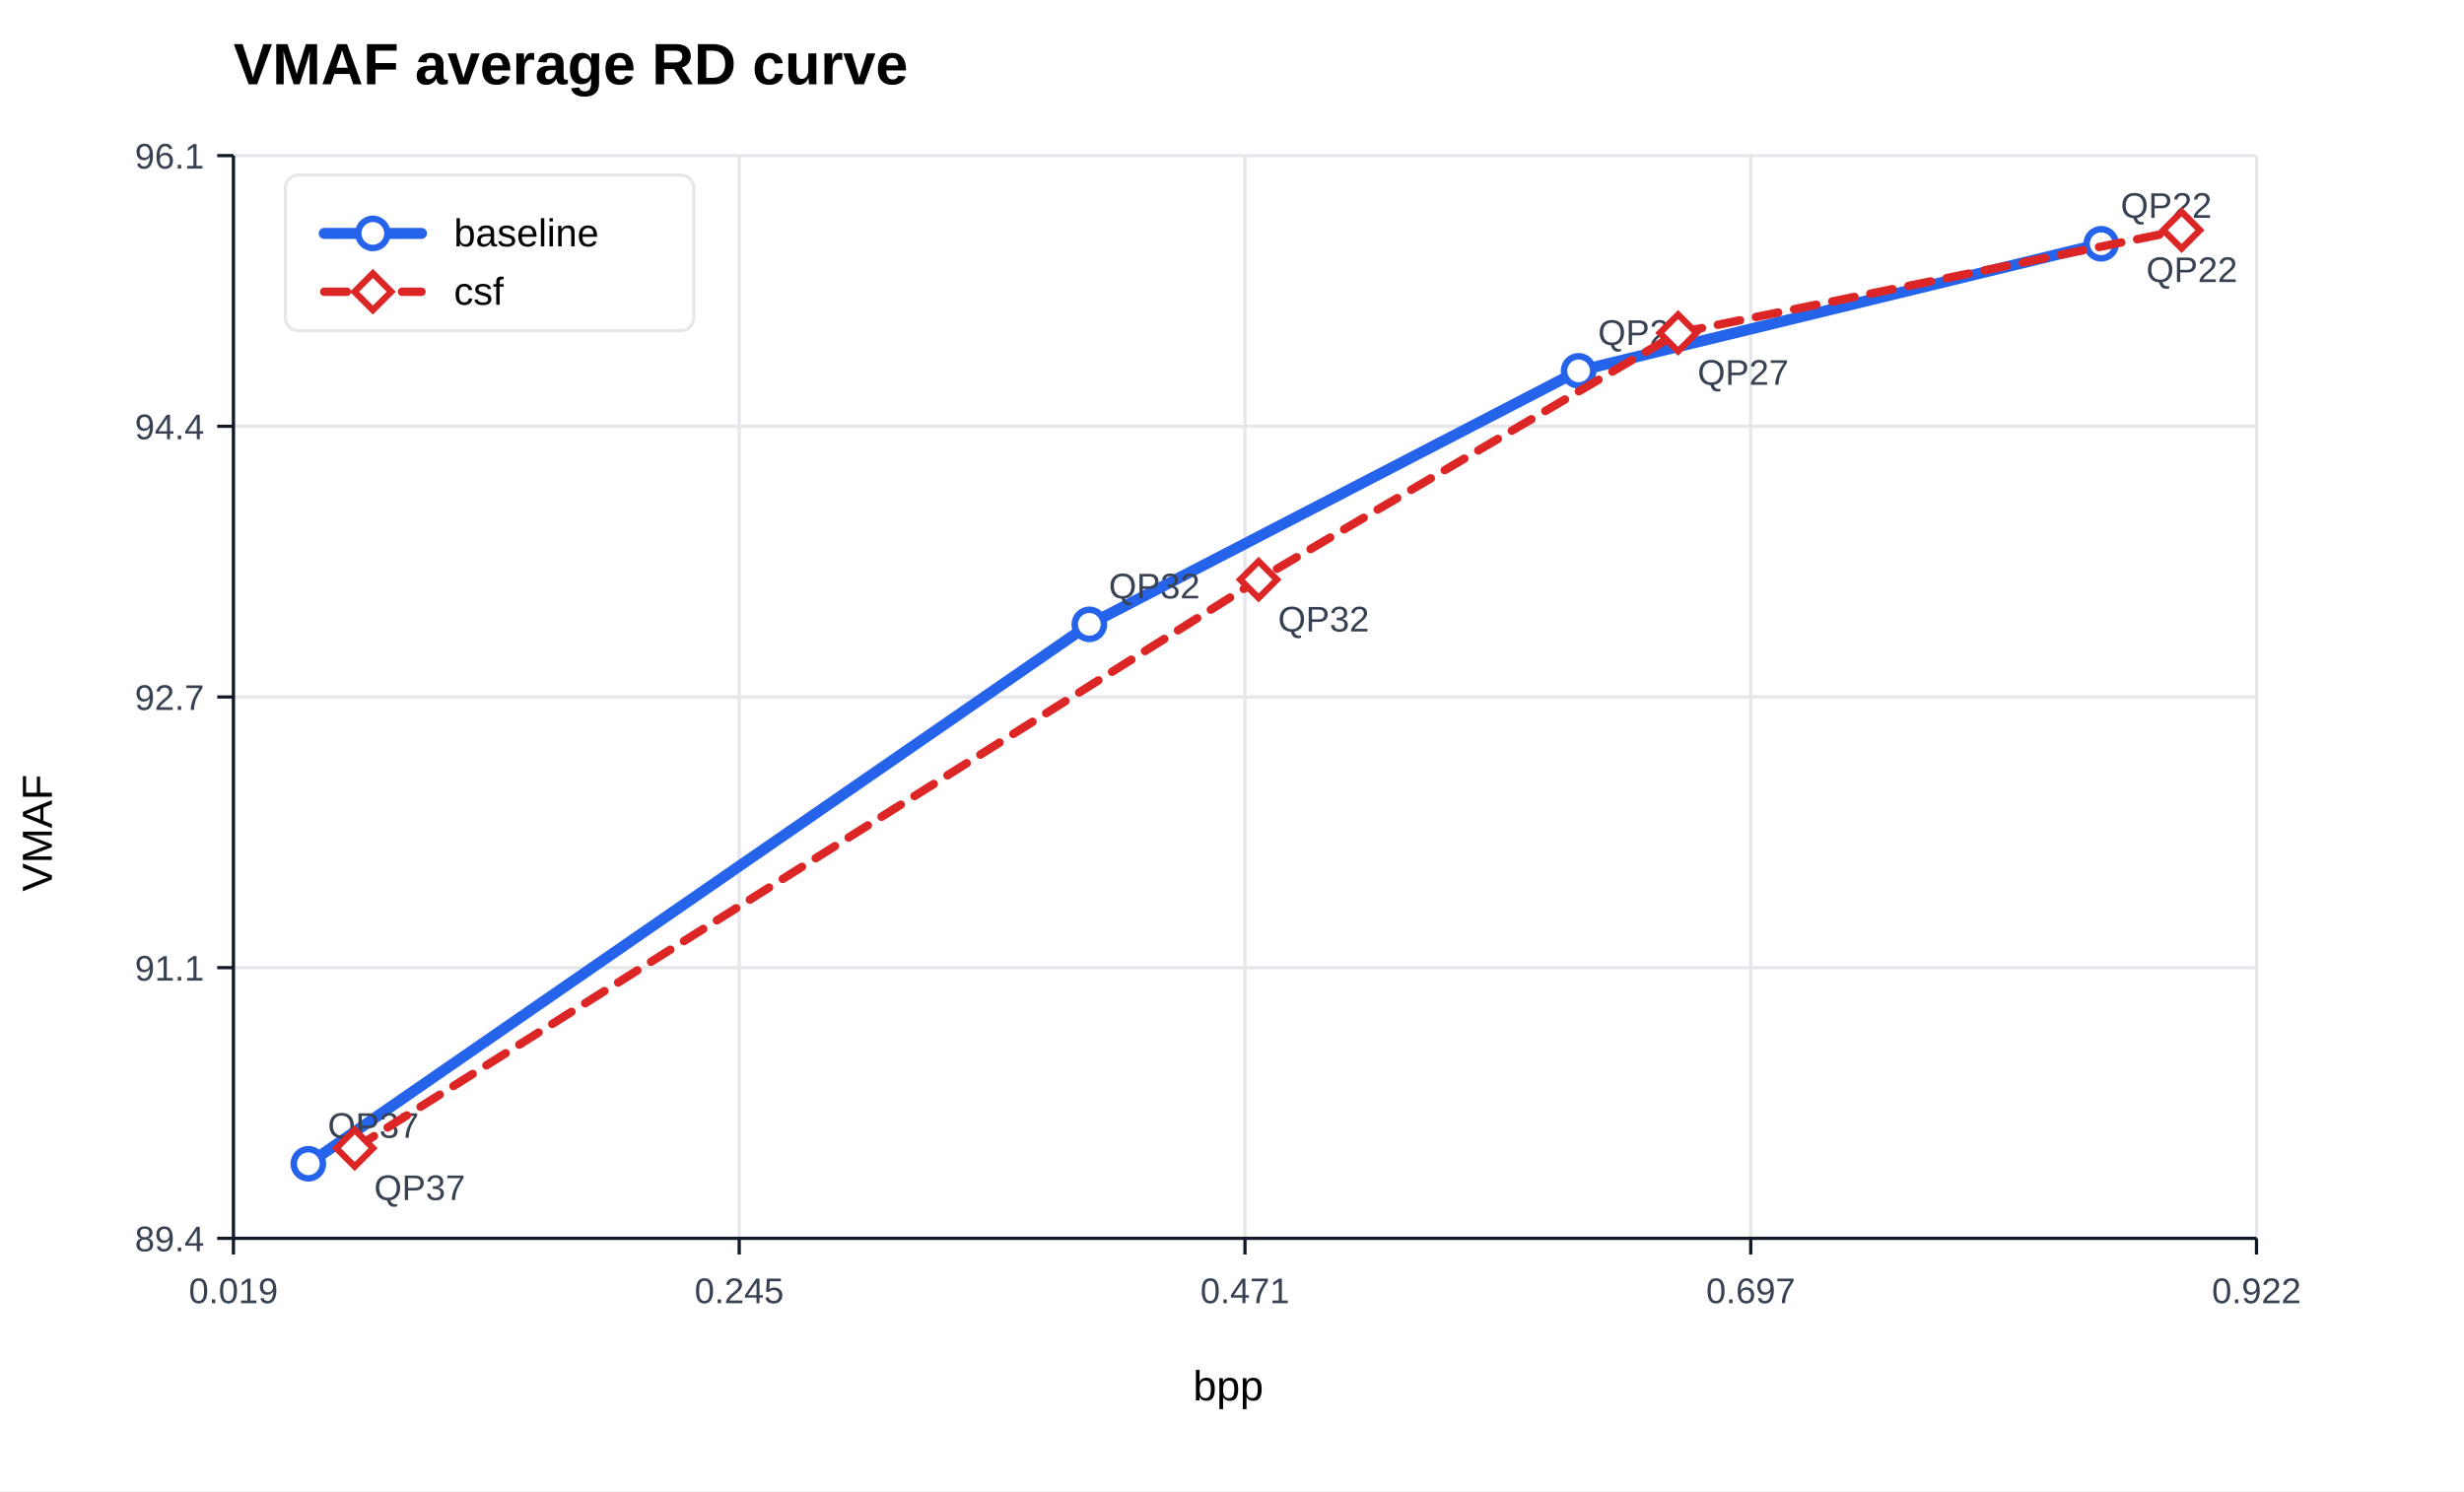
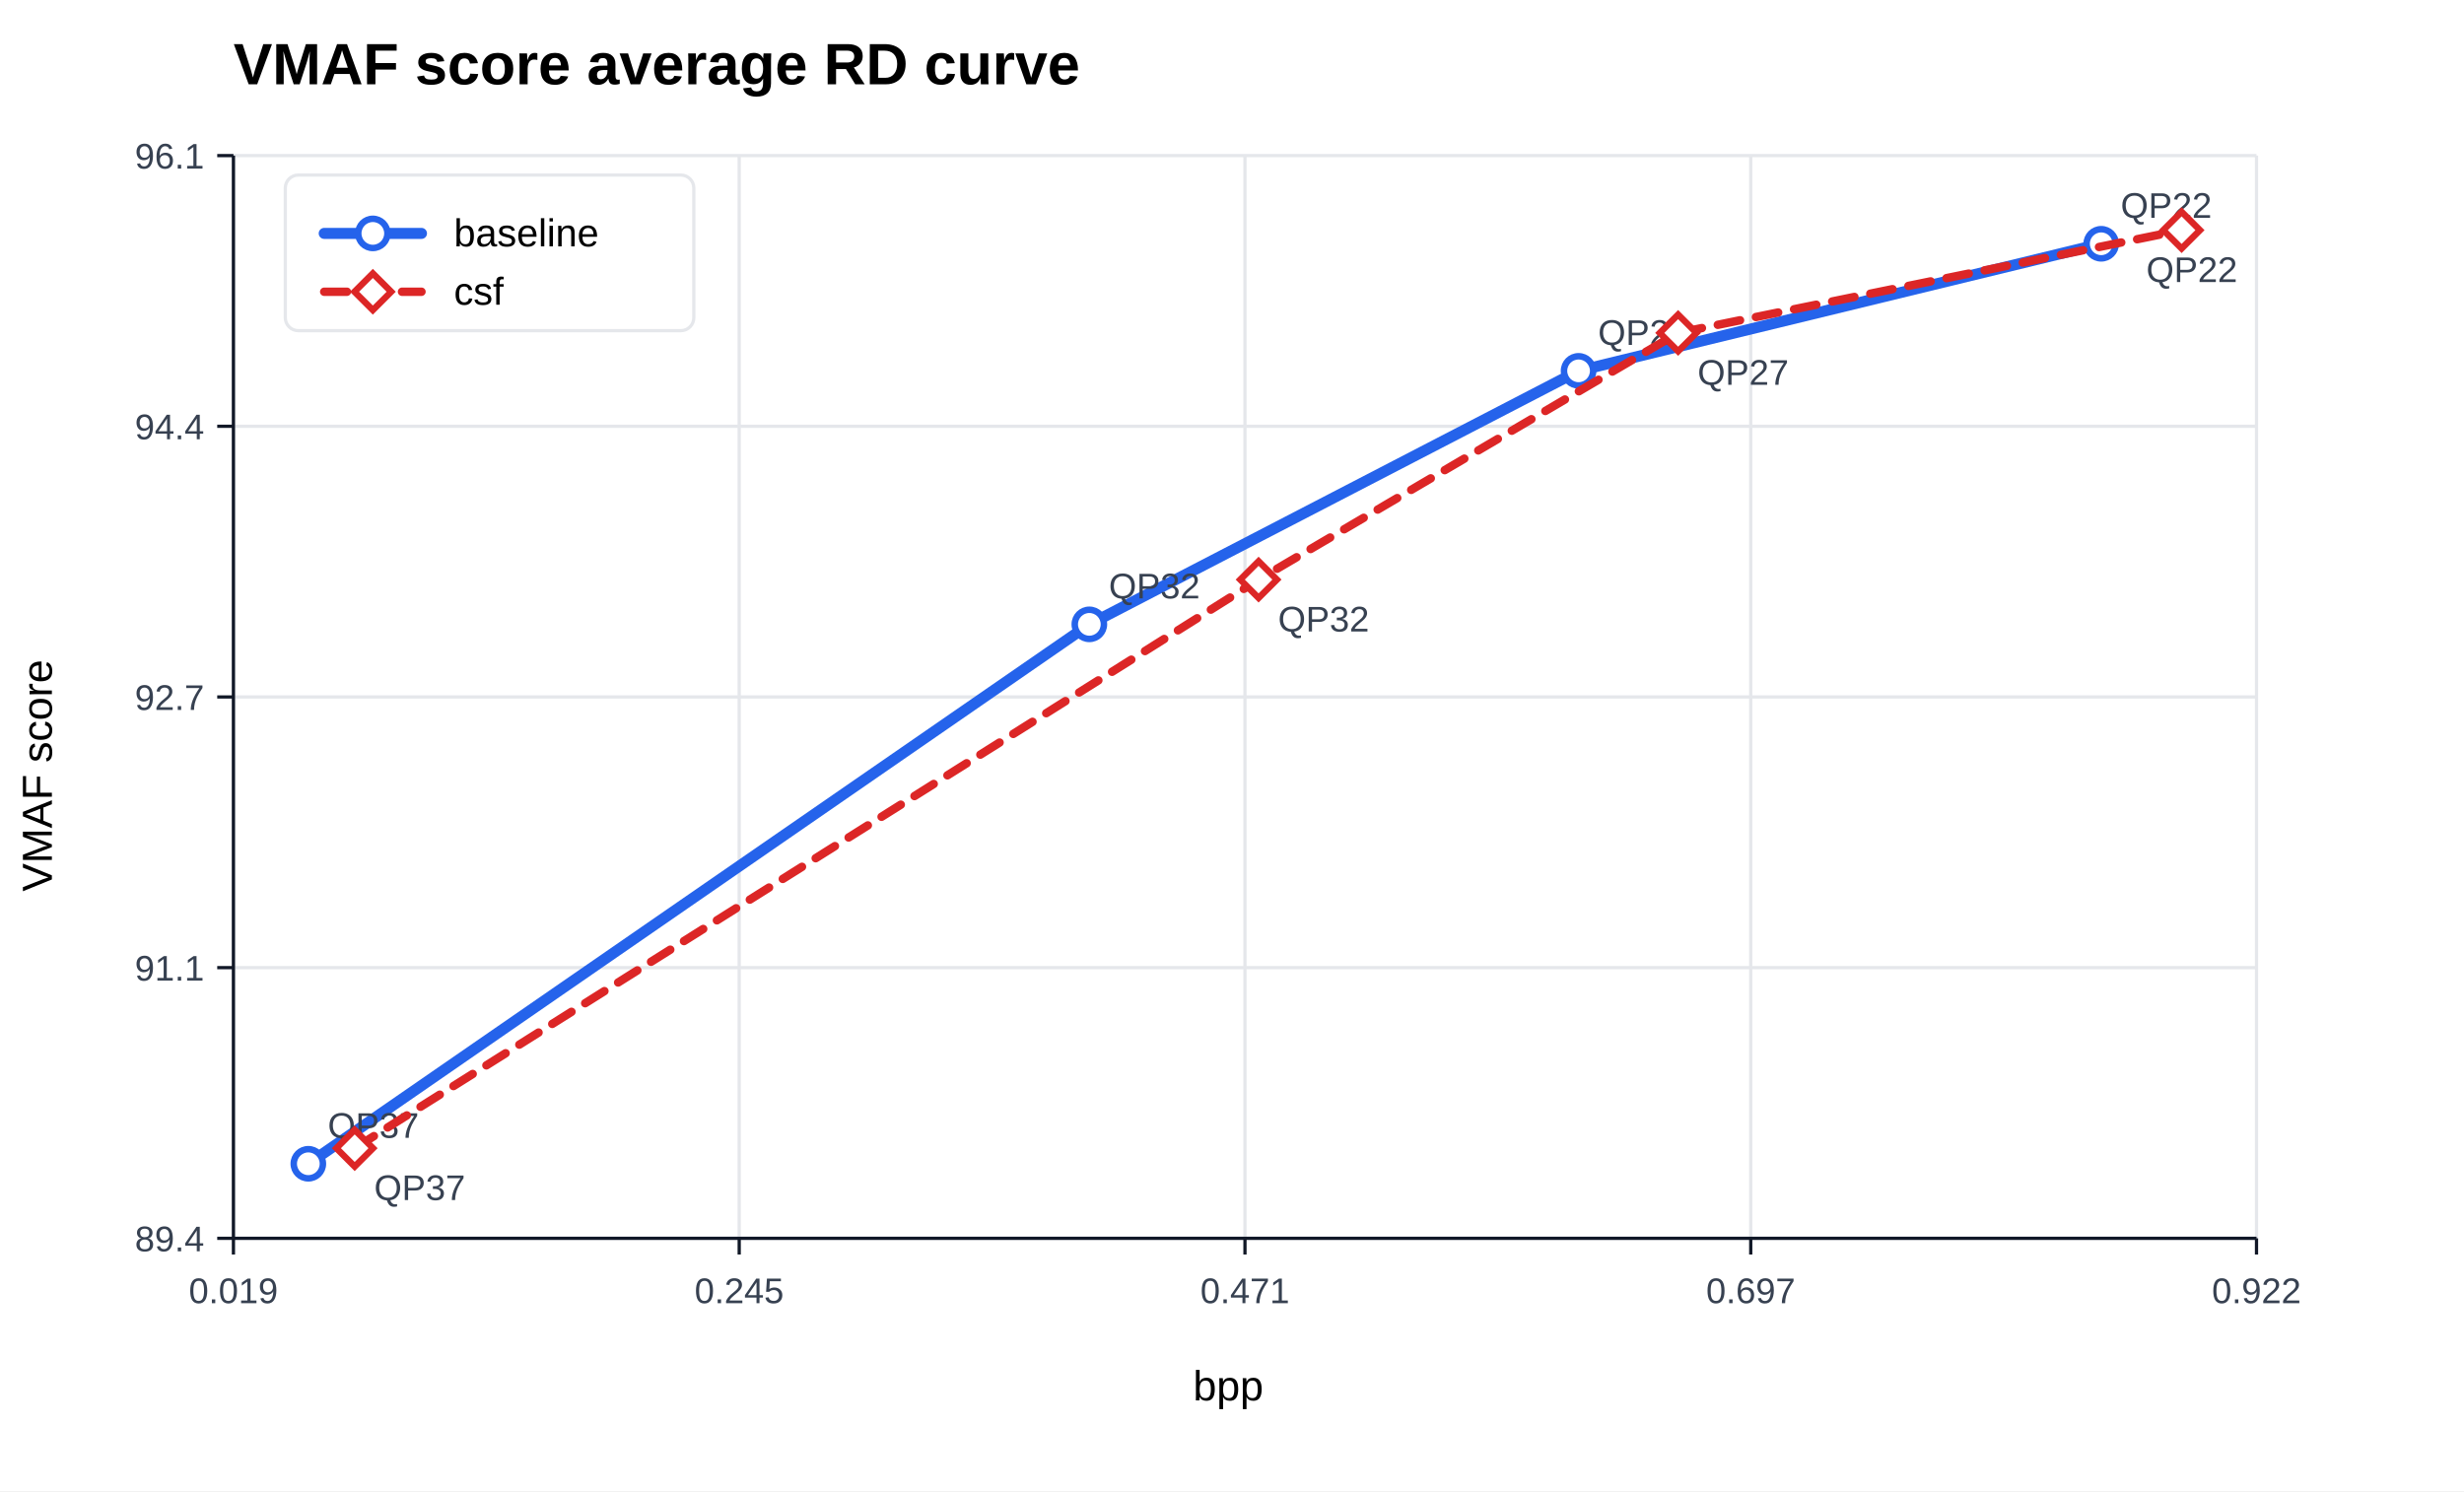
<svg xmlns="http://www.w3.org/2000/svg" width="760" height="460" viewBox="0 0 760 460">
  <rect width="100%" height="100%" fill="#ffffff" />
-   <text x="72" y="26" font-family="Arial" font-size="18" font-weight="700">VMAF average RD curve</text>
+   <text x="72" y="26" font-family="Arial" font-size="18" font-weight="700">VMAF score average RD curve</text>
  <line x1="72.0" y1="48" x2="72.0" y2="382" stroke="#e5e7eb" stroke-width="1" />
  <line x1="228.0" y1="48" x2="228.0" y2="382" stroke="#e5e7eb" stroke-width="1" />
  <line x1="384.0" y1="48" x2="384.0" y2="382" stroke="#e5e7eb" stroke-width="1" />
  <line x1="540.0" y1="48" x2="540.0" y2="382" stroke="#e5e7eb" stroke-width="1" />
  <line x1="696.0" y1="48" x2="696.0" y2="382" stroke="#e5e7eb" stroke-width="1" />
  <line x1="72" y1="382.0" x2="696" y2="382.0" stroke="#e5e7eb" stroke-width="1" />
  <line x1="72" y1="298.5" x2="696" y2="298.5" stroke="#e5e7eb" stroke-width="1" />
  <line x1="72" y1="215.0" x2="696" y2="215.0" stroke="#e5e7eb" stroke-width="1" />
  <line x1="72" y1="131.5" x2="696" y2="131.5" stroke="#e5e7eb" stroke-width="1" />
  <line x1="72" y1="48.0" x2="696" y2="48.0" stroke="#e5e7eb" stroke-width="1" />
  <line x1="72" y1="382" x2="696" y2="382" stroke="#111827" />
  <line x1="72" y1="48" x2="72" y2="382" stroke="#111827" />
  <text x="368" y="432" font-family="Arial" font-size="13">bpp</text>
-   <text x="16" y="275" font-family="Arial" font-size="13" transform="rotate(-90 16,275)">VMAF</text>
+   <text x="16" y="275" font-family="Arial" font-size="13" transform="rotate(-90 16,275)">VMAF score</text>
  <line x1="72.0" y1="382" x2="72.0" y2="387" stroke="#111827" />
  <text x="72.0" y="402" font-family="Arial" font-size="11" fill="#374151" text-anchor="middle">0.019</text>
  <line x1="228.0" y1="382" x2="228.0" y2="387" stroke="#111827" />
  <text x="228.0" y="402" font-family="Arial" font-size="11" fill="#374151" text-anchor="middle">0.245</text>
  <line x1="384.0" y1="382" x2="384.0" y2="387" stroke="#111827" />
  <text x="384.0" y="402" font-family="Arial" font-size="11" fill="#374151" text-anchor="middle">0.471</text>
  <line x1="540.0" y1="382" x2="540.0" y2="387" stroke="#111827" />
  <text x="540.0" y="402" font-family="Arial" font-size="11" fill="#374151" text-anchor="middle">0.697</text>
  <line x1="696.0" y1="382" x2="696.0" y2="387" stroke="#111827" />
  <text x="696.0" y="402" font-family="Arial" font-size="11" fill="#374151" text-anchor="middle">0.922</text>
  <line x1="67" y1="382.0" x2="72" y2="382.0" stroke="#111827" />
  <text x="63" y="386.0" font-family="Arial" font-size="11" fill="#374151" text-anchor="end">89.4</text>
  <line x1="67" y1="298.5" x2="72" y2="298.5" stroke="#111827" />
  <text x="63" y="302.5" font-family="Arial" font-size="11" fill="#374151" text-anchor="end">91.1</text>
  <line x1="67" y1="215.0" x2="72" y2="215.0" stroke="#111827" />
  <text x="63" y="219.0" font-family="Arial" font-size="11" fill="#374151" text-anchor="end">92.7</text>
  <line x1="67" y1="131.5" x2="72" y2="131.5" stroke="#111827" />
  <text x="63" y="135.5" font-family="Arial" font-size="11" fill="#374151" text-anchor="end">94.4</text>
  <line x1="67" y1="48.0" x2="72" y2="48.0" stroke="#111827" />
  <text x="63" y="52.0" font-family="Arial" font-size="11" fill="#374151" text-anchor="end">96.1</text>
  <polyline fill="none" stroke="#2563eb" stroke-width="3.4" stroke-linecap="round" stroke-linejoin="round" points="95.1,359.0 336.0,192.6 486.9,114.4 648.1,75.2" />
  <circle cx="95.1" cy="359.0" r="4.5" fill="#ffffff" stroke="#2563eb" stroke-width="2" />
  <text x="101.1" y="351.0" font-family="Arial" font-size="11" fill="#374151">QP37</text>
  <circle cx="336.0" cy="192.6" r="4.5" fill="#ffffff" stroke="#2563eb" stroke-width="2" />
  <text x="342.0" y="184.6" font-family="Arial" font-size="11" fill="#374151">QP32</text>
  <circle cx="486.9" cy="114.4" r="4.5" fill="#ffffff" stroke="#2563eb" stroke-width="2" />
  <text x="492.9" y="106.4" font-family="Arial" font-size="11" fill="#374151">QP27</text>
  <circle cx="648.1" cy="75.2" r="4.5" fill="#ffffff" stroke="#2563eb" stroke-width="2" />
  <text x="654.1" y="67.2" font-family="Arial" font-size="11" fill="#374151">QP22</text>
  <polyline fill="none" stroke="#dc2626" stroke-width="2.6" stroke-linecap="round" stroke-linejoin="round" stroke-dasharray="7 5" points="109.4,354.2 388.2,178.8 517.6,102.7 672.9,71.0" />
  <rect x="105.4" y="350.2" width="8" height="8" transform="rotate(45 109.4 354.2)" fill="#ffffff" stroke="#dc2626" stroke-width="2" />
  <text x="115.4" y="370.2" font-family="Arial" font-size="11" fill="#374151">QP37</text>
  <rect x="384.2" y="174.8" width="8" height="8" transform="rotate(45 388.2 178.8)" fill="#ffffff" stroke="#dc2626" stroke-width="2" />
  <text x="394.2" y="194.8" font-family="Arial" font-size="11" fill="#374151">QP32</text>
  <rect x="513.6" y="98.7" width="8" height="8" transform="rotate(45 517.6 102.7)" fill="#ffffff" stroke="#dc2626" stroke-width="2" />
  <text x="523.6" y="118.7" font-family="Arial" font-size="11" fill="#374151">QP27</text>
  <rect x="668.9" y="67.0" width="8" height="8" transform="rotate(45 672.9 71.0)" fill="#ffffff" stroke="#dc2626" stroke-width="2" />
  <text x="662.0" y="87.0" font-family="Arial" font-size="11" fill="#374151">QP22</text>
  <rect x="88" y="54" width="126" height="48" rx="4" fill="#ffffff" stroke="#e5e7eb" />
  <line x1="100" y1="72" x2="130" y2="72" stroke="#2563eb" stroke-width="3.4" stroke-linecap="round" />
  <circle cx="115.0" cy="72.0" r="4.5" fill="#ffffff" stroke="#2563eb" stroke-width="2" />
  <text x="140" y="76" font-family="Arial" font-size="12">baseline</text>
  <line x1="100" y1="90" x2="130" y2="90" stroke="#dc2626" stroke-width="2.6" stroke-linecap="round" stroke-dasharray="7 5" />
  <rect x="111.0" y="86.0" width="8" height="8" transform="rotate(45 115.0 90.0)" fill="#ffffff" stroke="#dc2626" stroke-width="2" />
  <text x="140" y="94" font-family="Arial" font-size="12">csf</text>
</svg>
